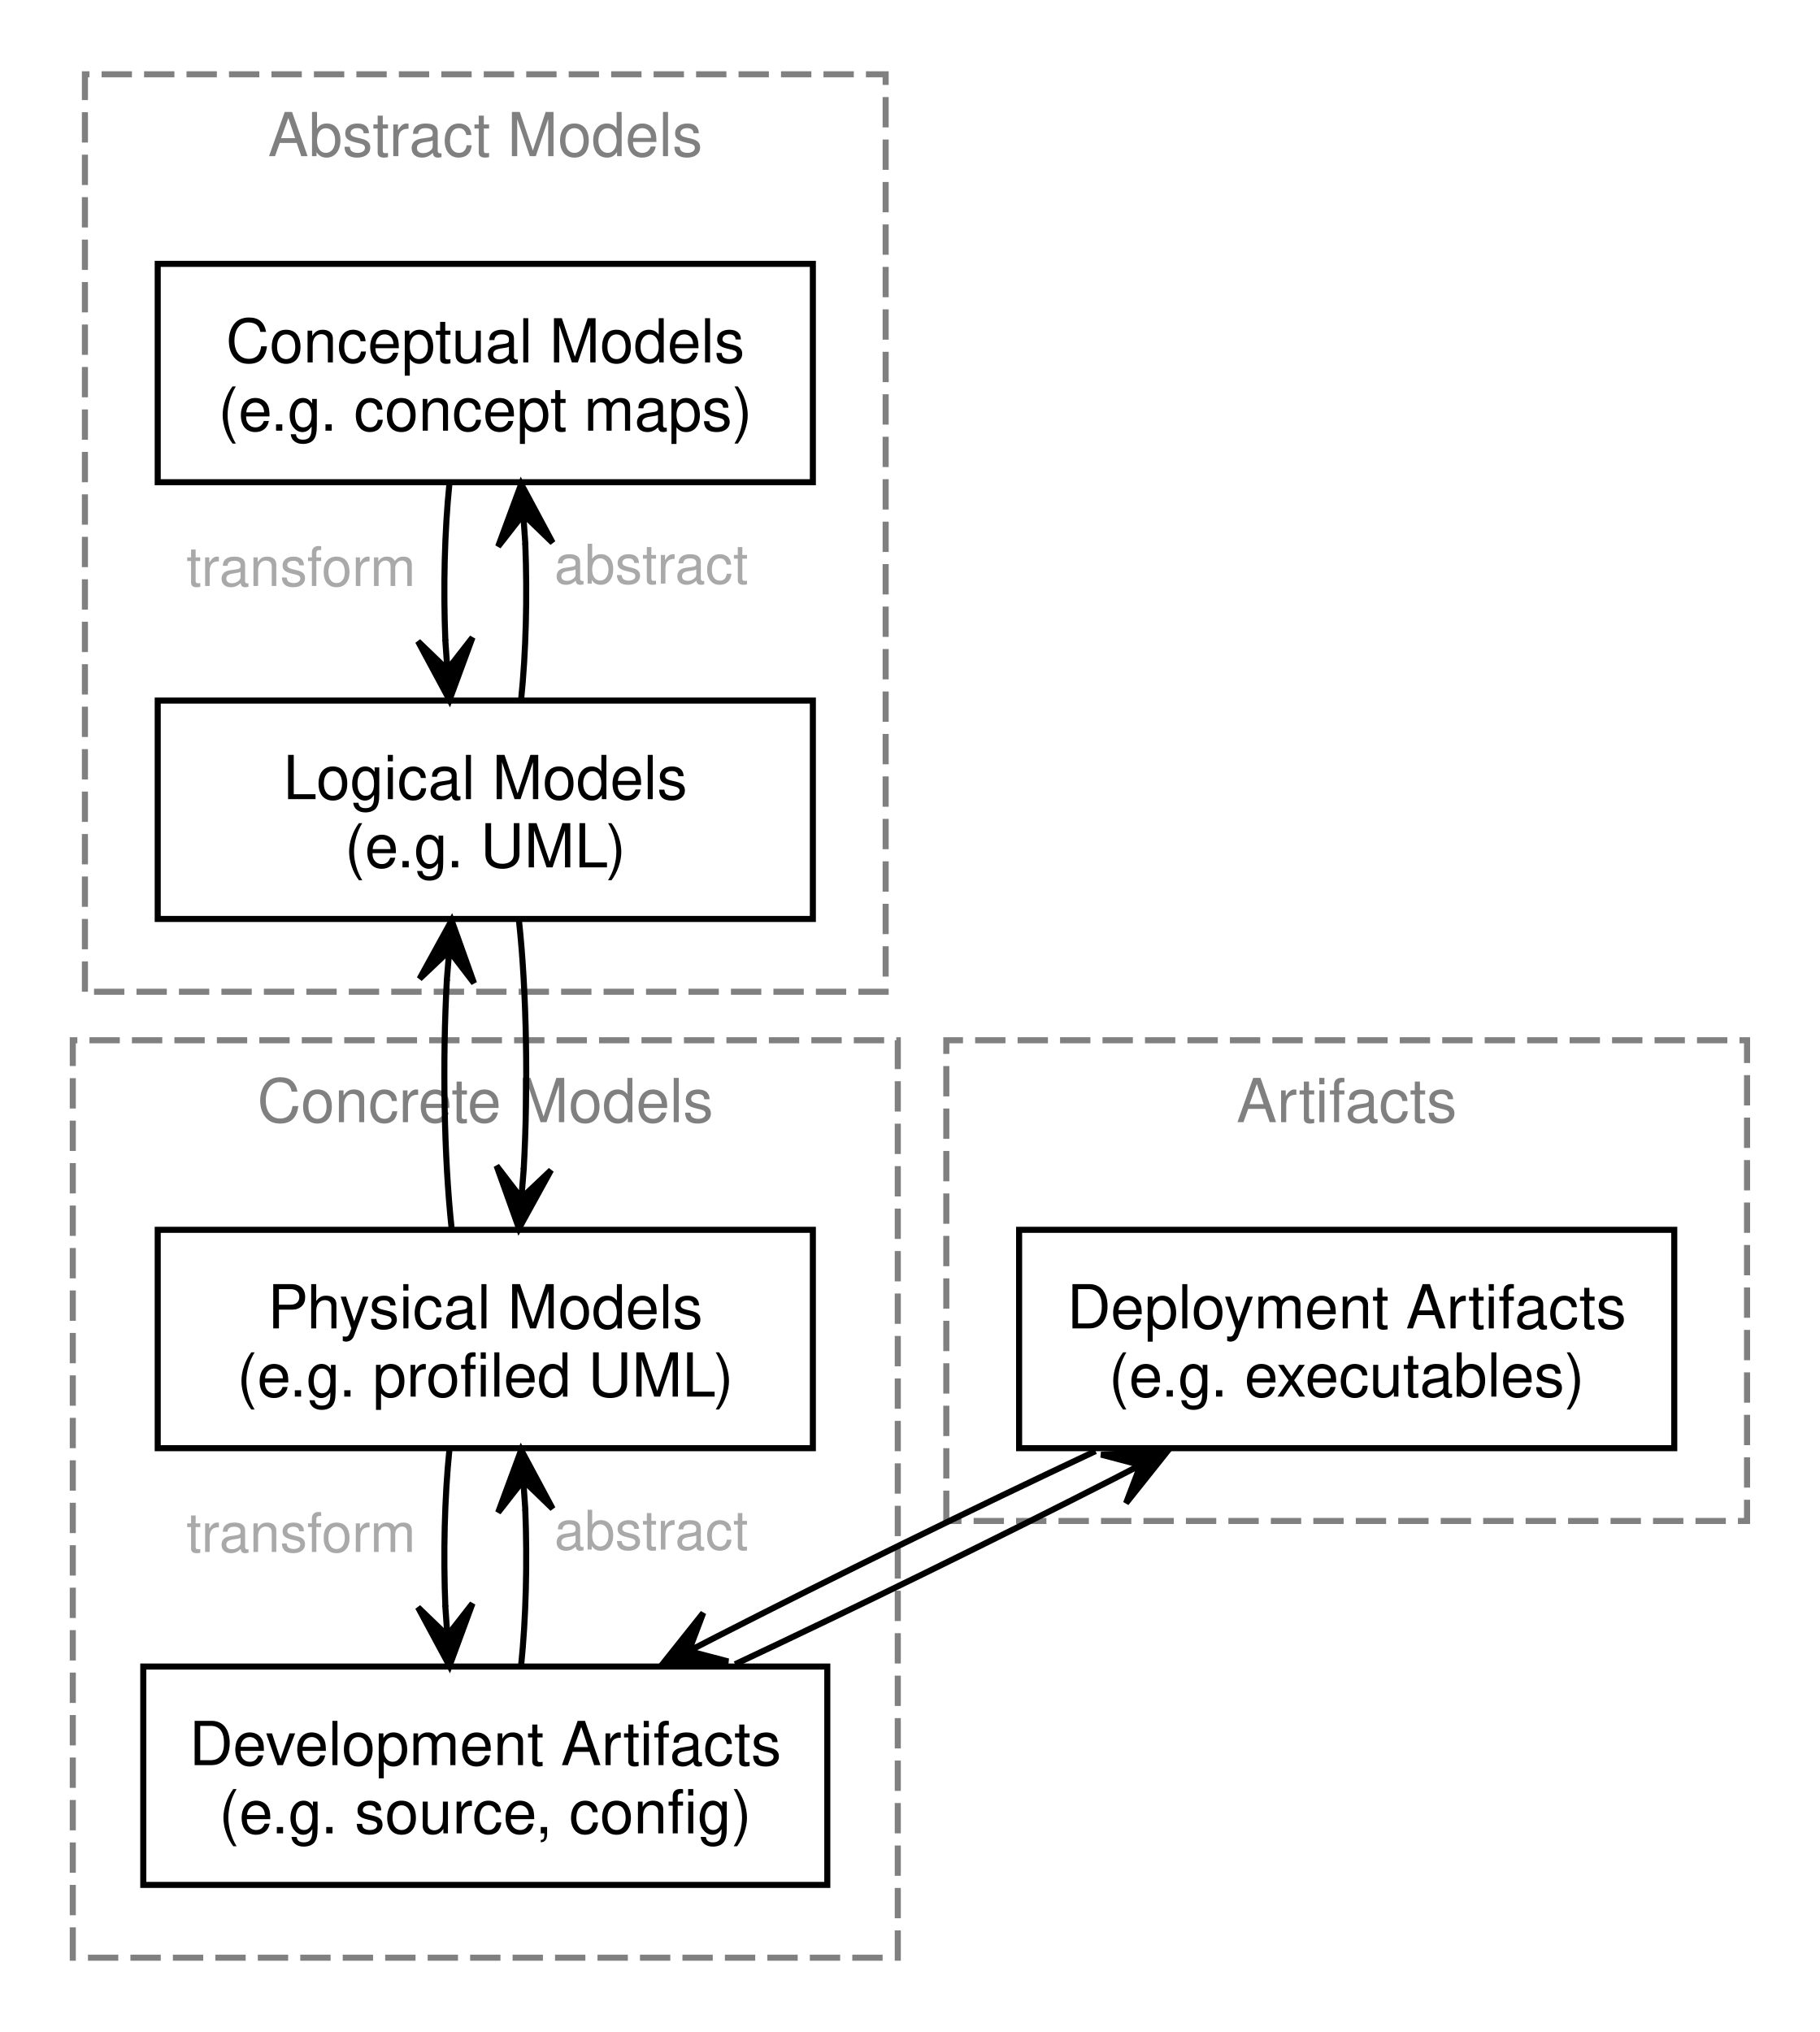
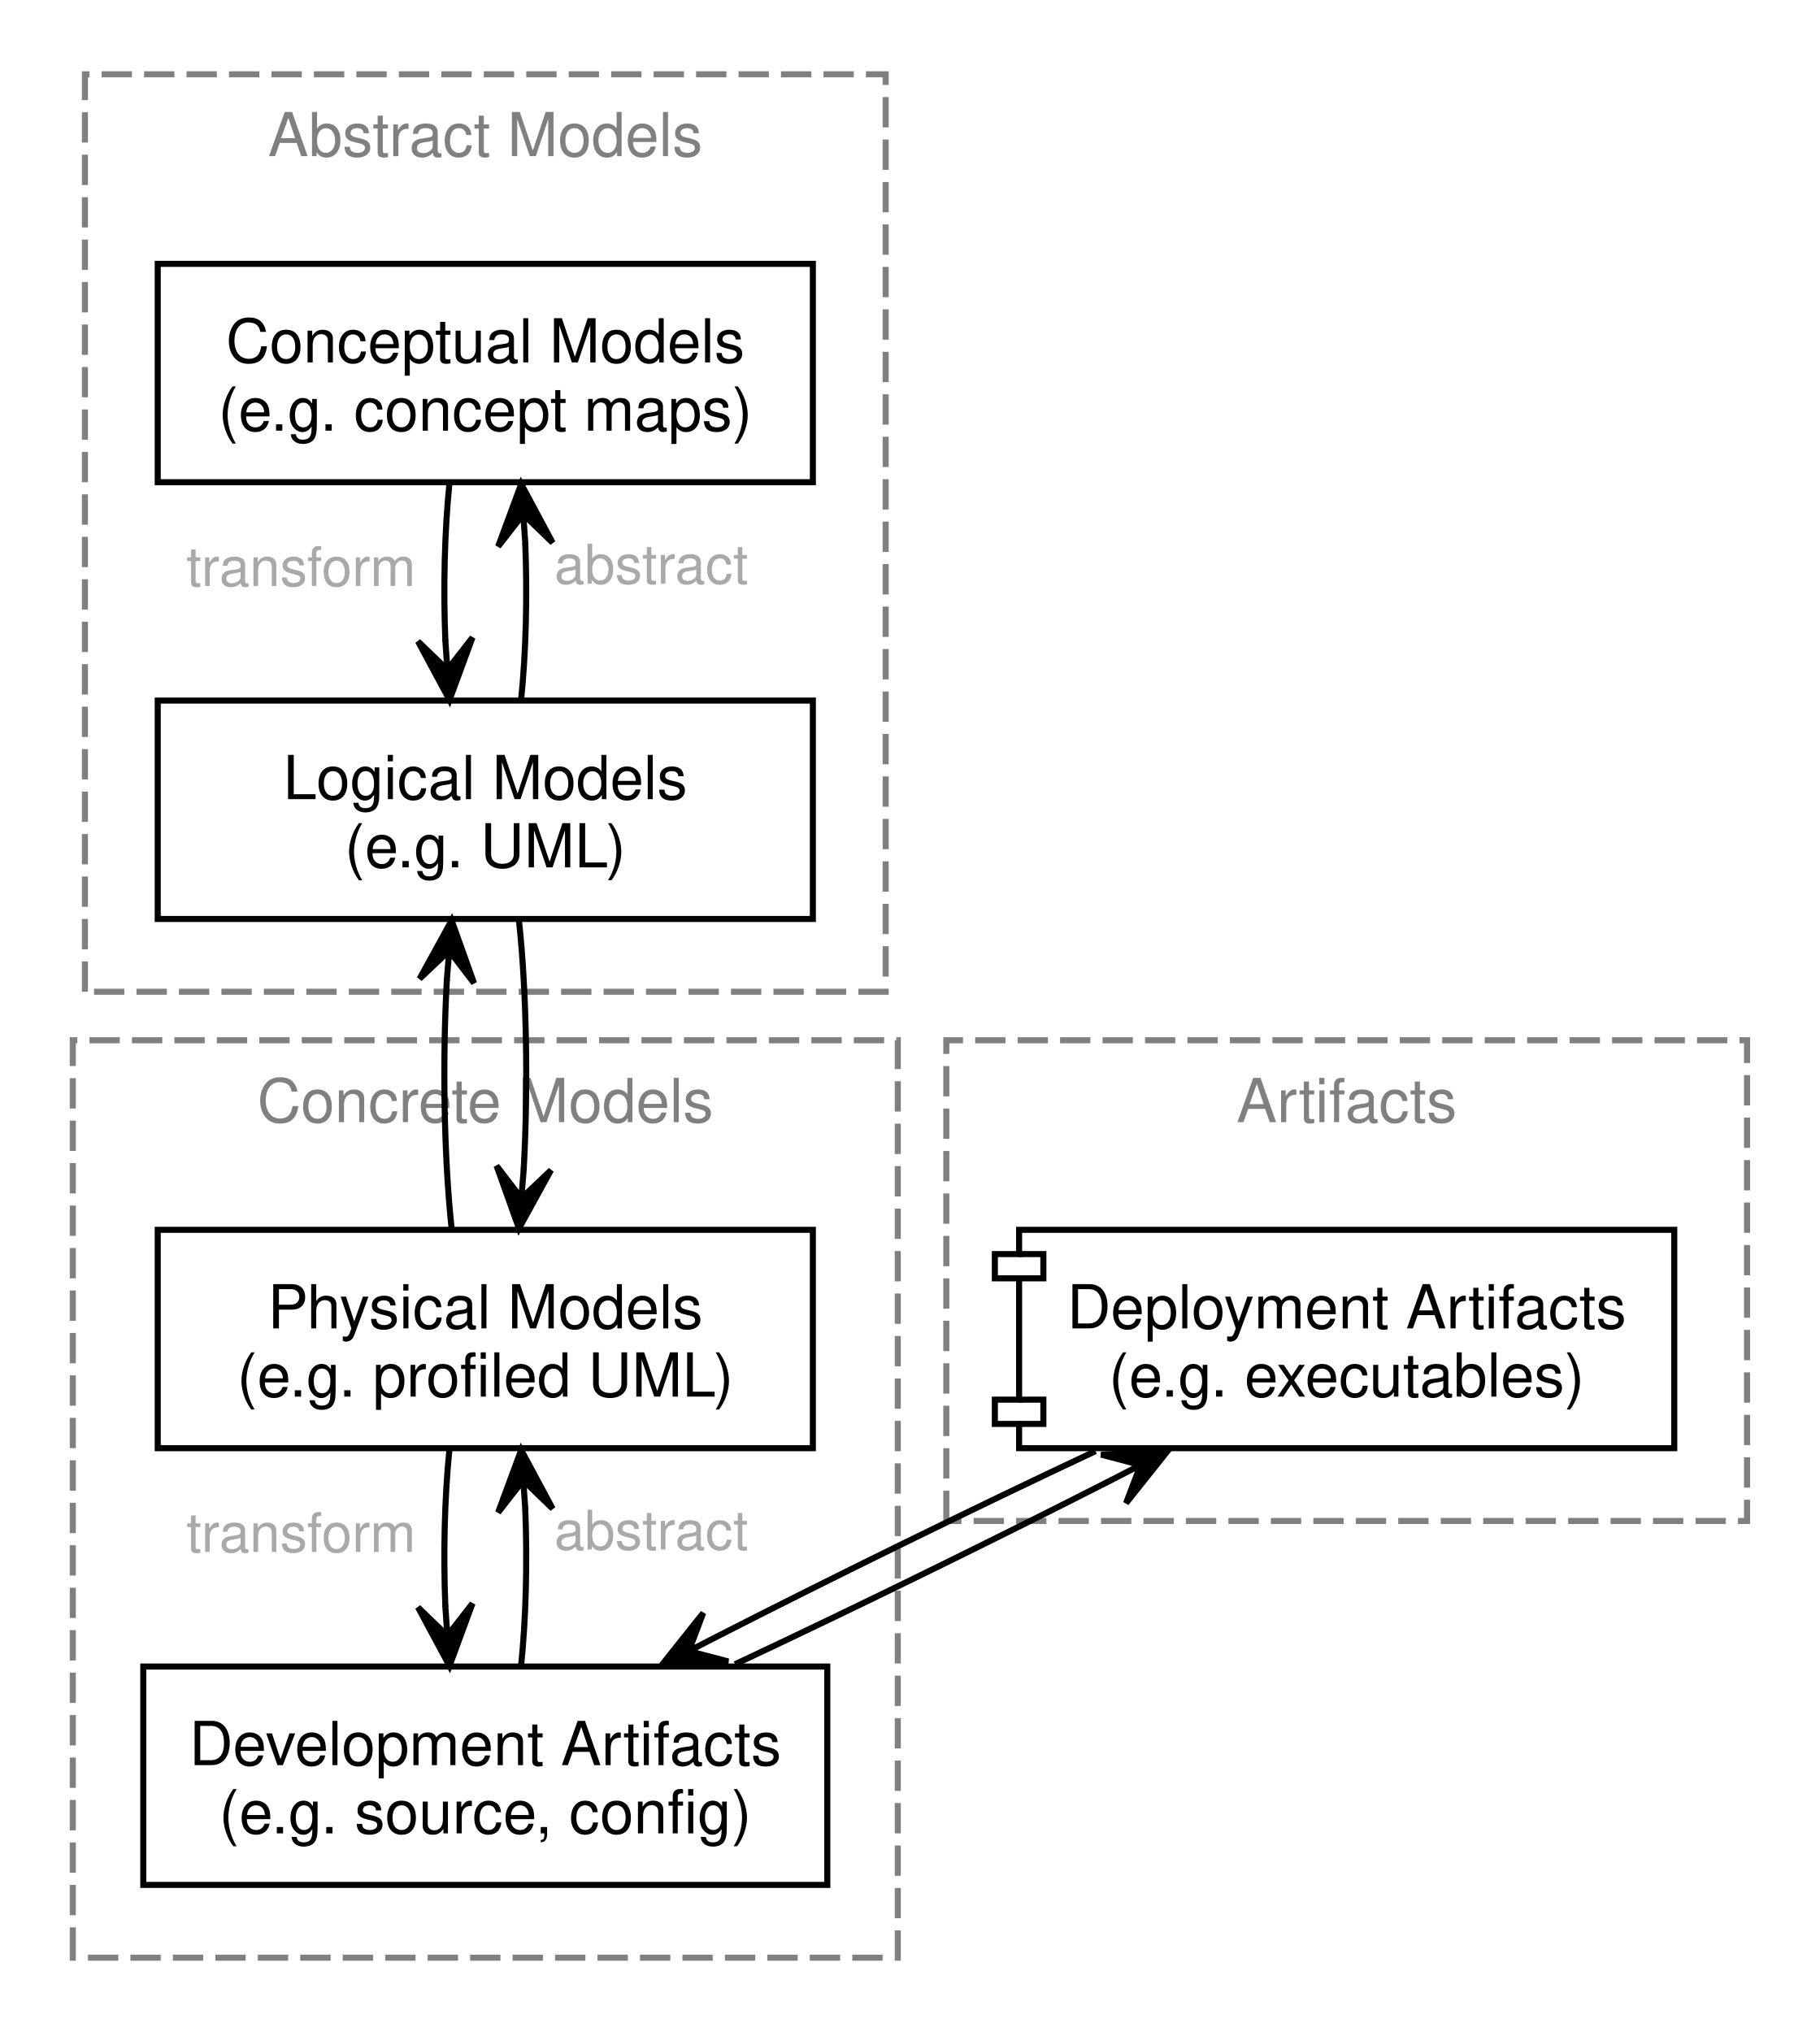
<svg xmlns="http://www.w3.org/2000/svg" width="300pt" height="335pt" viewBox="0.00 0.00 300.00 334.50">
  <g id="graph0" class="graph" transform="scale(1 1) rotate(0) translate(4 330.5)">
    <g id="clust1" class="cluster">
      <polygon fill="none" stroke="grey" stroke-dasharray="5,2" points="10,-167.25 10,-318.5 142,-318.5 142,-167.25 10,-167.25" />
      <text text-anchor="middle" x="76" y="-305" font-family="Helvetica,Arial,sans-serif" font-size="10.00" fill="grey">Abstract Models</text>
    </g>
    <g id="clust2" class="cluster">
      <polygon fill="none" stroke="grey" stroke-dasharray="5,2" points="8,-8 8,-159.25 144,-159.25 144,-8 8,-8" />
      <text text-anchor="middle" x="76" y="-145.75" font-family="Helvetica,Arial,sans-serif" font-size="10.00" fill="grey">Concrete Models</text>
    </g>
    <g id="clust3" class="cluster">
      <polygon fill="none" stroke="grey" stroke-dasharray="5,2" points="152,-80 152,-159.25 284,-159.25 284,-80 152,-80" />
      <text text-anchor="middle" x="218" y="-145.75" font-family="Helvetica,Arial,sans-serif" font-size="10.00" fill="grey">Artifacts</text>
    </g>
    <g id="node1" class="node">
      <polygon fill="none" stroke="black" points="130,-287.25 22,-287.25 22,-251.25 130,-251.25 130,-287.25" />
      <text text-anchor="middle" x="76" y="-271" font-family="Helvetica,Arial,sans-serif" font-size="10.00">Conceptual Models</text>
      <text text-anchor="middle" x="76" y="-259.75" font-family="Helvetica,Arial,sans-serif" font-size="10.00">(e.g. concept maps)</text>
    </g>
    <g id="node2" class="node">
      <polygon fill="none" stroke="black" points="130,-215.25 22,-215.25 22,-179.25 130,-179.25 130,-215.25" />
      <text text-anchor="middle" x="76" y="-199" font-family="Helvetica,Arial,sans-serif" font-size="10.00">Logical Models</text>
      <text text-anchor="middle" x="76" y="-187.75" font-family="Helvetica,Arial,sans-serif" font-size="10.00">(e.g. UML)</text>
    </g>
    <g id="edge1" class="edge">
      <path fill="none" stroke="black" d="M70.08,-250.95C69.28,-243.15 69.06,-233.76 69.42,-225.08" />
      <polygon fill="black" stroke="black" points="70.1,-215.35 73.89,-225.65 69.75,-220.34 69.4,-225.33 69.4,-225.33 69.4,-225.33 69.75,-220.34 64.91,-225.01 70.1,-215.35 70.1,-215.35" />
      <text text-anchor="middle" x="45.63" y="-234.14" font-family="Helvetica,Arial,sans-serif" font-size="9.00" fill="darkgrey">  transform  </text>
    </g>
    <g id="edge2" class="edge">
      <path fill="none" stroke="black" d="M81.9,-215.35C82.71,-223.13 82.94,-232.51 82.59,-241.2" />
      <polygon fill="black" stroke="black" points="81.92,-250.95 78.12,-240.66 82.26,-245.96 82.61,-240.97 82.61,-240.97 82.61,-240.97 82.26,-245.96 87.1,-241.28 81.92,-250.95 81.92,-250.95" />
      <text text-anchor="middle" x="103.37" y="-234.54" font-family="Helvetica,Arial,sans-serif" font-size="9.00" fill="darkgrey">  abstract  </text>
    </g>
    <g id="node3" class="node">
      <polygon fill="none" stroke="black" points="130,-128 22,-128 22,-92 130,-92 130,-128" />
      <text text-anchor="middle" x="76" y="-111.75" font-family="Helvetica,Arial,sans-serif" font-size="10.00">Physical Models</text>
      <text text-anchor="middle" x="76" y="-100.5" font-family="Helvetica,Arial,sans-serif" font-size="10.00">(e.g. profiled UML)</text>
    </g>
    <g id="edge3" class="edge">
      <path fill="none" stroke="black" d="M81.55,-179C82.83,-167.21 83.08,-151.36 82.33,-137.92" />
      <polygon fill="black" stroke="black" points="81.55,-128.23 86.83,-137.83 81.95,-133.21 82.35,-138.19 82.35,-138.19 82.35,-138.19 81.95,-133.21 77.86,-138.55 81.55,-128.23 81.55,-128.23" />
    </g>
    <g id="edge4" class="edge">
      <path fill="none" stroke="black" d="M70.45,-128.23C69.18,-140.01 68.92,-155.86 69.67,-169.3" />
      <polygon fill="black" stroke="black" points="70.45,-179 65.17,-169.39 70.05,-174.01 69.65,-169.03 69.65,-169.03 69.65,-169.03 70.05,-174.01 74.14,-168.67 70.45,-179 70.45,-179" />
    </g>
    <g id="node4" class="node">
      <polygon fill="none" stroke="black" points="132.38,-56 19.62,-56 19.62,-20 132.38,-20 132.38,-56" />
      <text text-anchor="middle" x="76" y="-39.75" font-family="Helvetica,Arial,sans-serif" font-size="10.00">Development Artifacts</text>
      <text text-anchor="middle" x="76" y="-28.5" font-family="Helvetica,Arial,sans-serif" font-size="10.00">(e.g. source, config)</text>
    </g>
    <g id="edge5" class="edge">
      <path fill="none" stroke="black" d="M70.08,-91.7C69.28,-83.9 69.06,-74.51 69.42,-65.83" />
      <polygon fill="black" stroke="black" points="70.1,-56.1 73.89,-66.4 69.75,-61.09 69.4,-66.08 69.4,-66.08 69.4,-66.08 69.75,-61.09 64.91,-65.76 70.1,-56.1 70.1,-56.1" />
      <text text-anchor="middle" x="45.63" y="-74.89" font-family="Helvetica,Arial,sans-serif" font-size="9.00" fill="darkgrey">  transform  </text>
    </g>
    <g id="edge6" class="edge">
      <path fill="none" stroke="black" d="M81.9,-56.1C82.71,-63.88 82.94,-73.26 82.59,-81.95" />
      <polygon fill="black" stroke="black" points="81.92,-91.7 78.12,-81.41 82.26,-86.71 82.61,-81.72 82.61,-81.72 82.61,-81.72 82.26,-86.71 87.1,-82.03 81.92,-91.7 81.92,-91.7" />
      <text text-anchor="middle" x="103.37" y="-75.29" font-family="Helvetica,Arial,sans-serif" font-size="9.00" fill="darkgrey">  abstract  </text>
    </g>
    <g id="node5" class="node">
-       <polygon fill="none" stroke="black" points="272,-128 164,-128 164,-92 272,-92 272,-128" />
+       <polygon fill="none" stroke="black" points="272,-128 164,-128 164,-124 160,-124 160,-120 164,-120 164,-100 160,-100 160,-96 164,-96 164,-92 272,-92 272,-128" />
+       <polyline fill="none" stroke="black" points="164,-124 168,-124 168,-120 164,-120" />
+       <polyline fill="none" stroke="black" points="164,-100 168,-100 168,-96 164,-96" />
      <text text-anchor="middle" x="218" y="-111.75" font-family="Helvetica,Arial,sans-serif" font-size="10.00">Deployment Artifacts</text>
      <text text-anchor="middle" x="218" y="-100.5" font-family="Helvetica,Arial,sans-serif" font-size="10.00">(e.g. executables)</text>
    </g>
    <g id="edge7" class="edge">
      <path fill="none" stroke="black" d="M117.18,-56.38C136.89,-65.63 160.29,-77.1 179.62,-86.96" />
      <polygon fill="black" stroke="black" points="188.47,-91.52 177.52,-90.94 184.02,-89.23 179.58,-86.94 179.58,-86.94 179.58,-86.94 184.02,-89.23 181.63,-82.94 188.47,-91.52 188.47,-91.52" />
    </g>
    <g id="edge8" class="edge">
      <path fill="none" stroke="black" d="M176.6,-91.52C156.79,-82.22 133.29,-70.7 113.95,-60.82" />
      <polygon fill="black" stroke="black" points="105.1,-56.26 116.05,-56.84 109.55,-58.55 113.99,-60.84 113.99,-60.84 113.99,-60.84 109.55,-58.55 111.93,-64.84 105.1,-56.26 105.1,-56.26" />
    </g>
  </g>
</svg>
